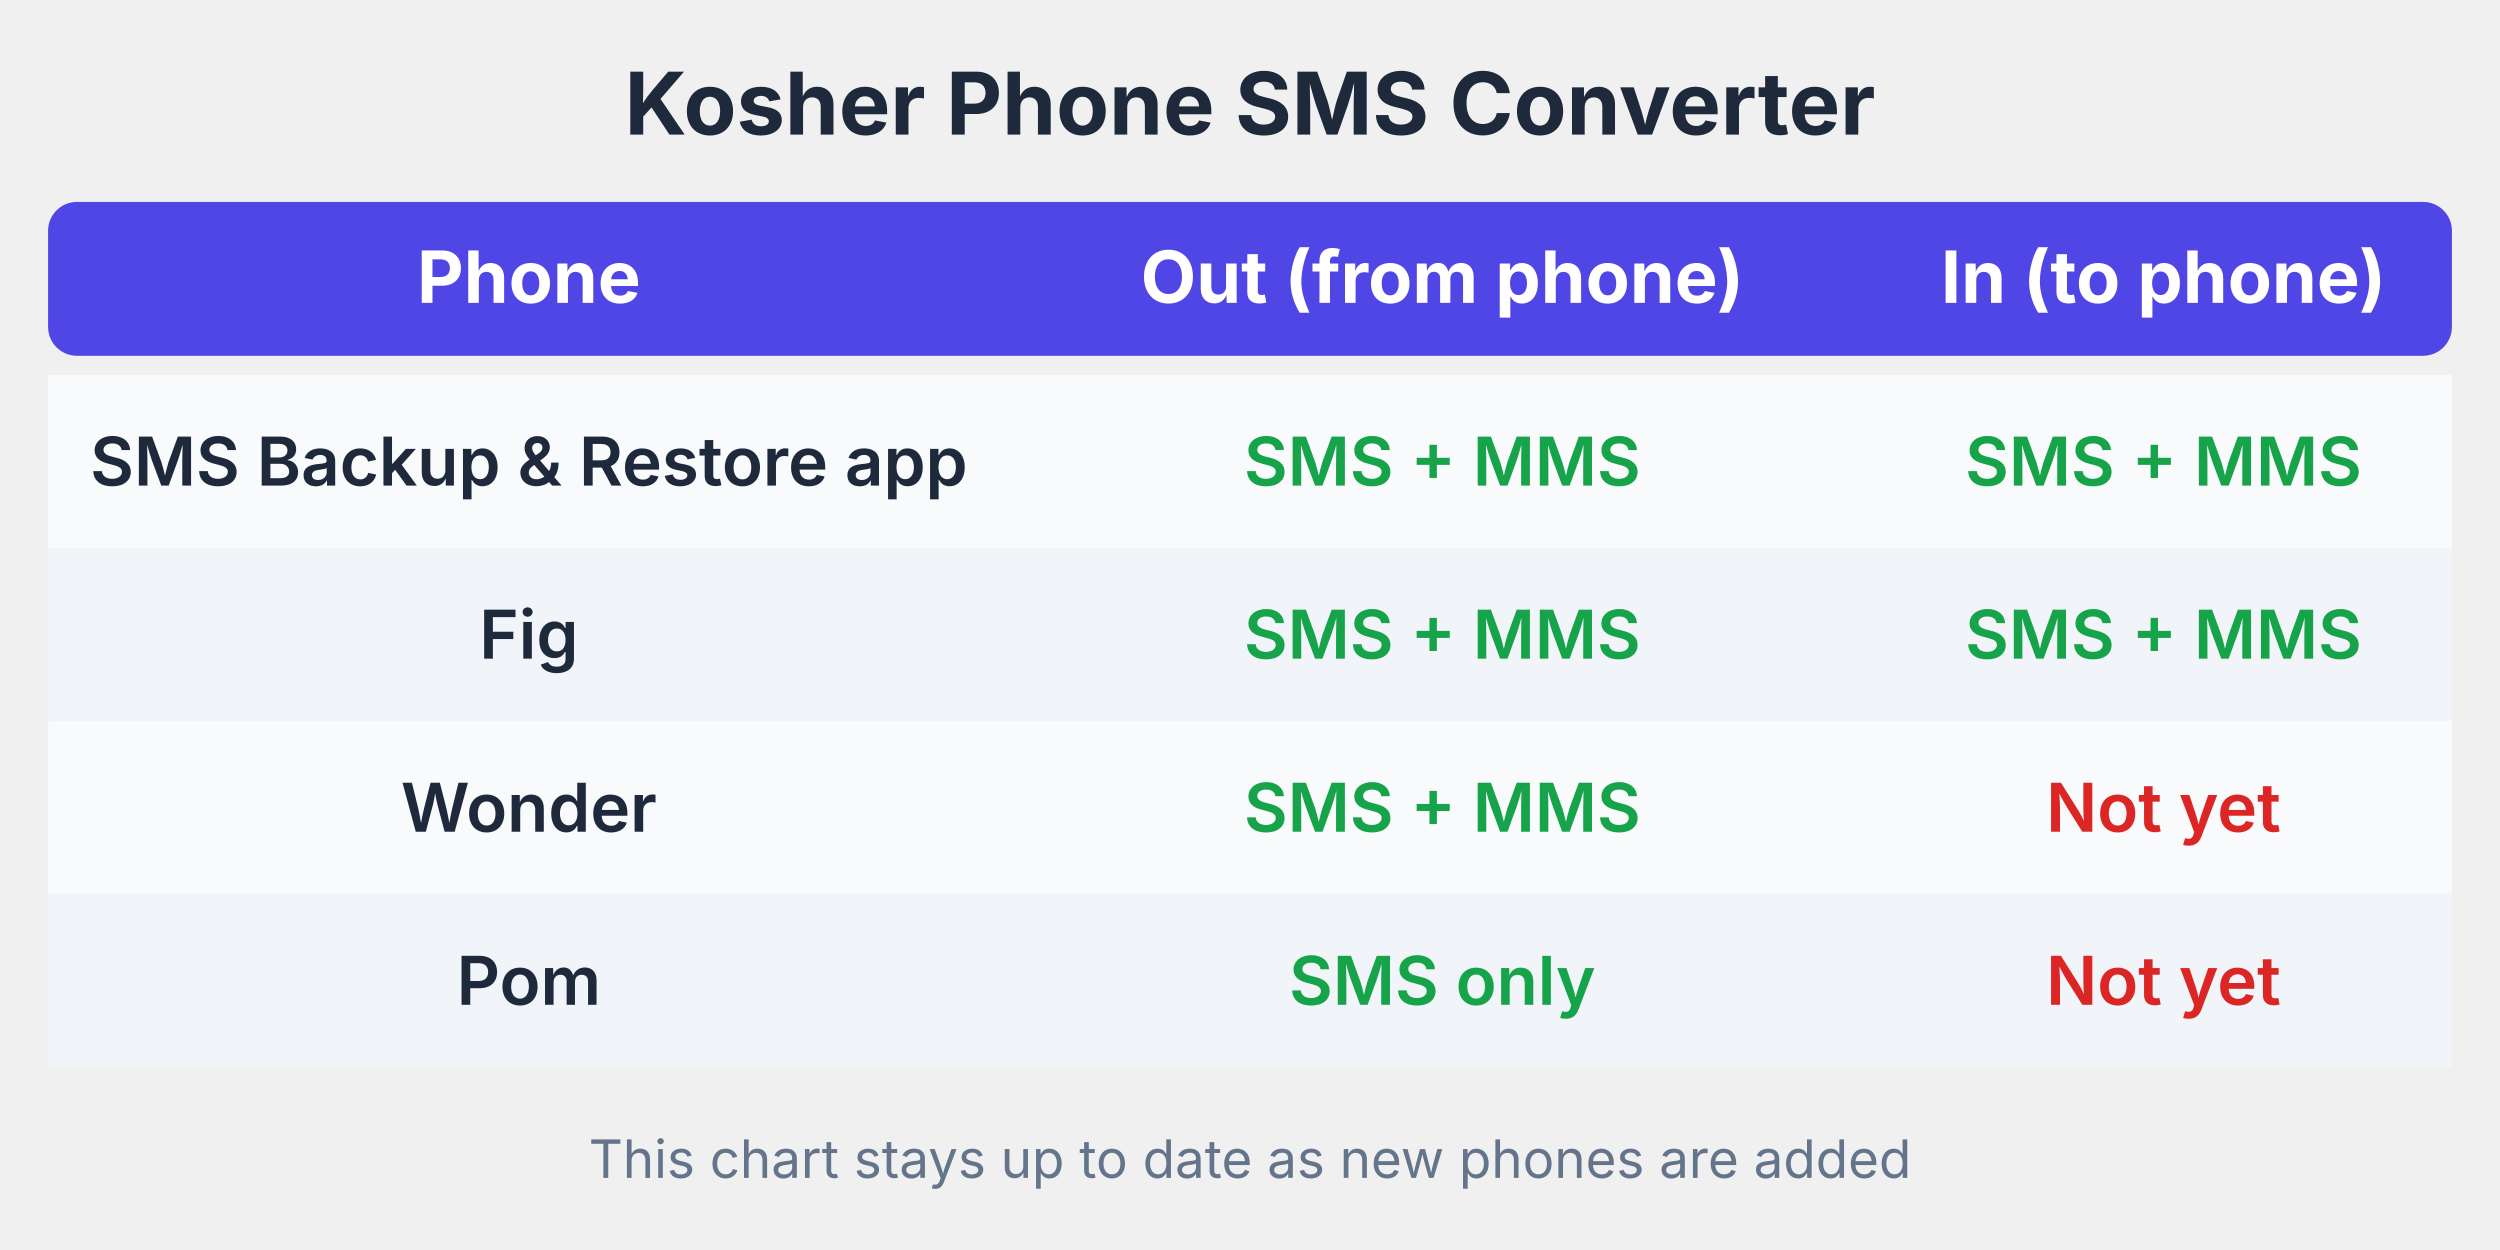
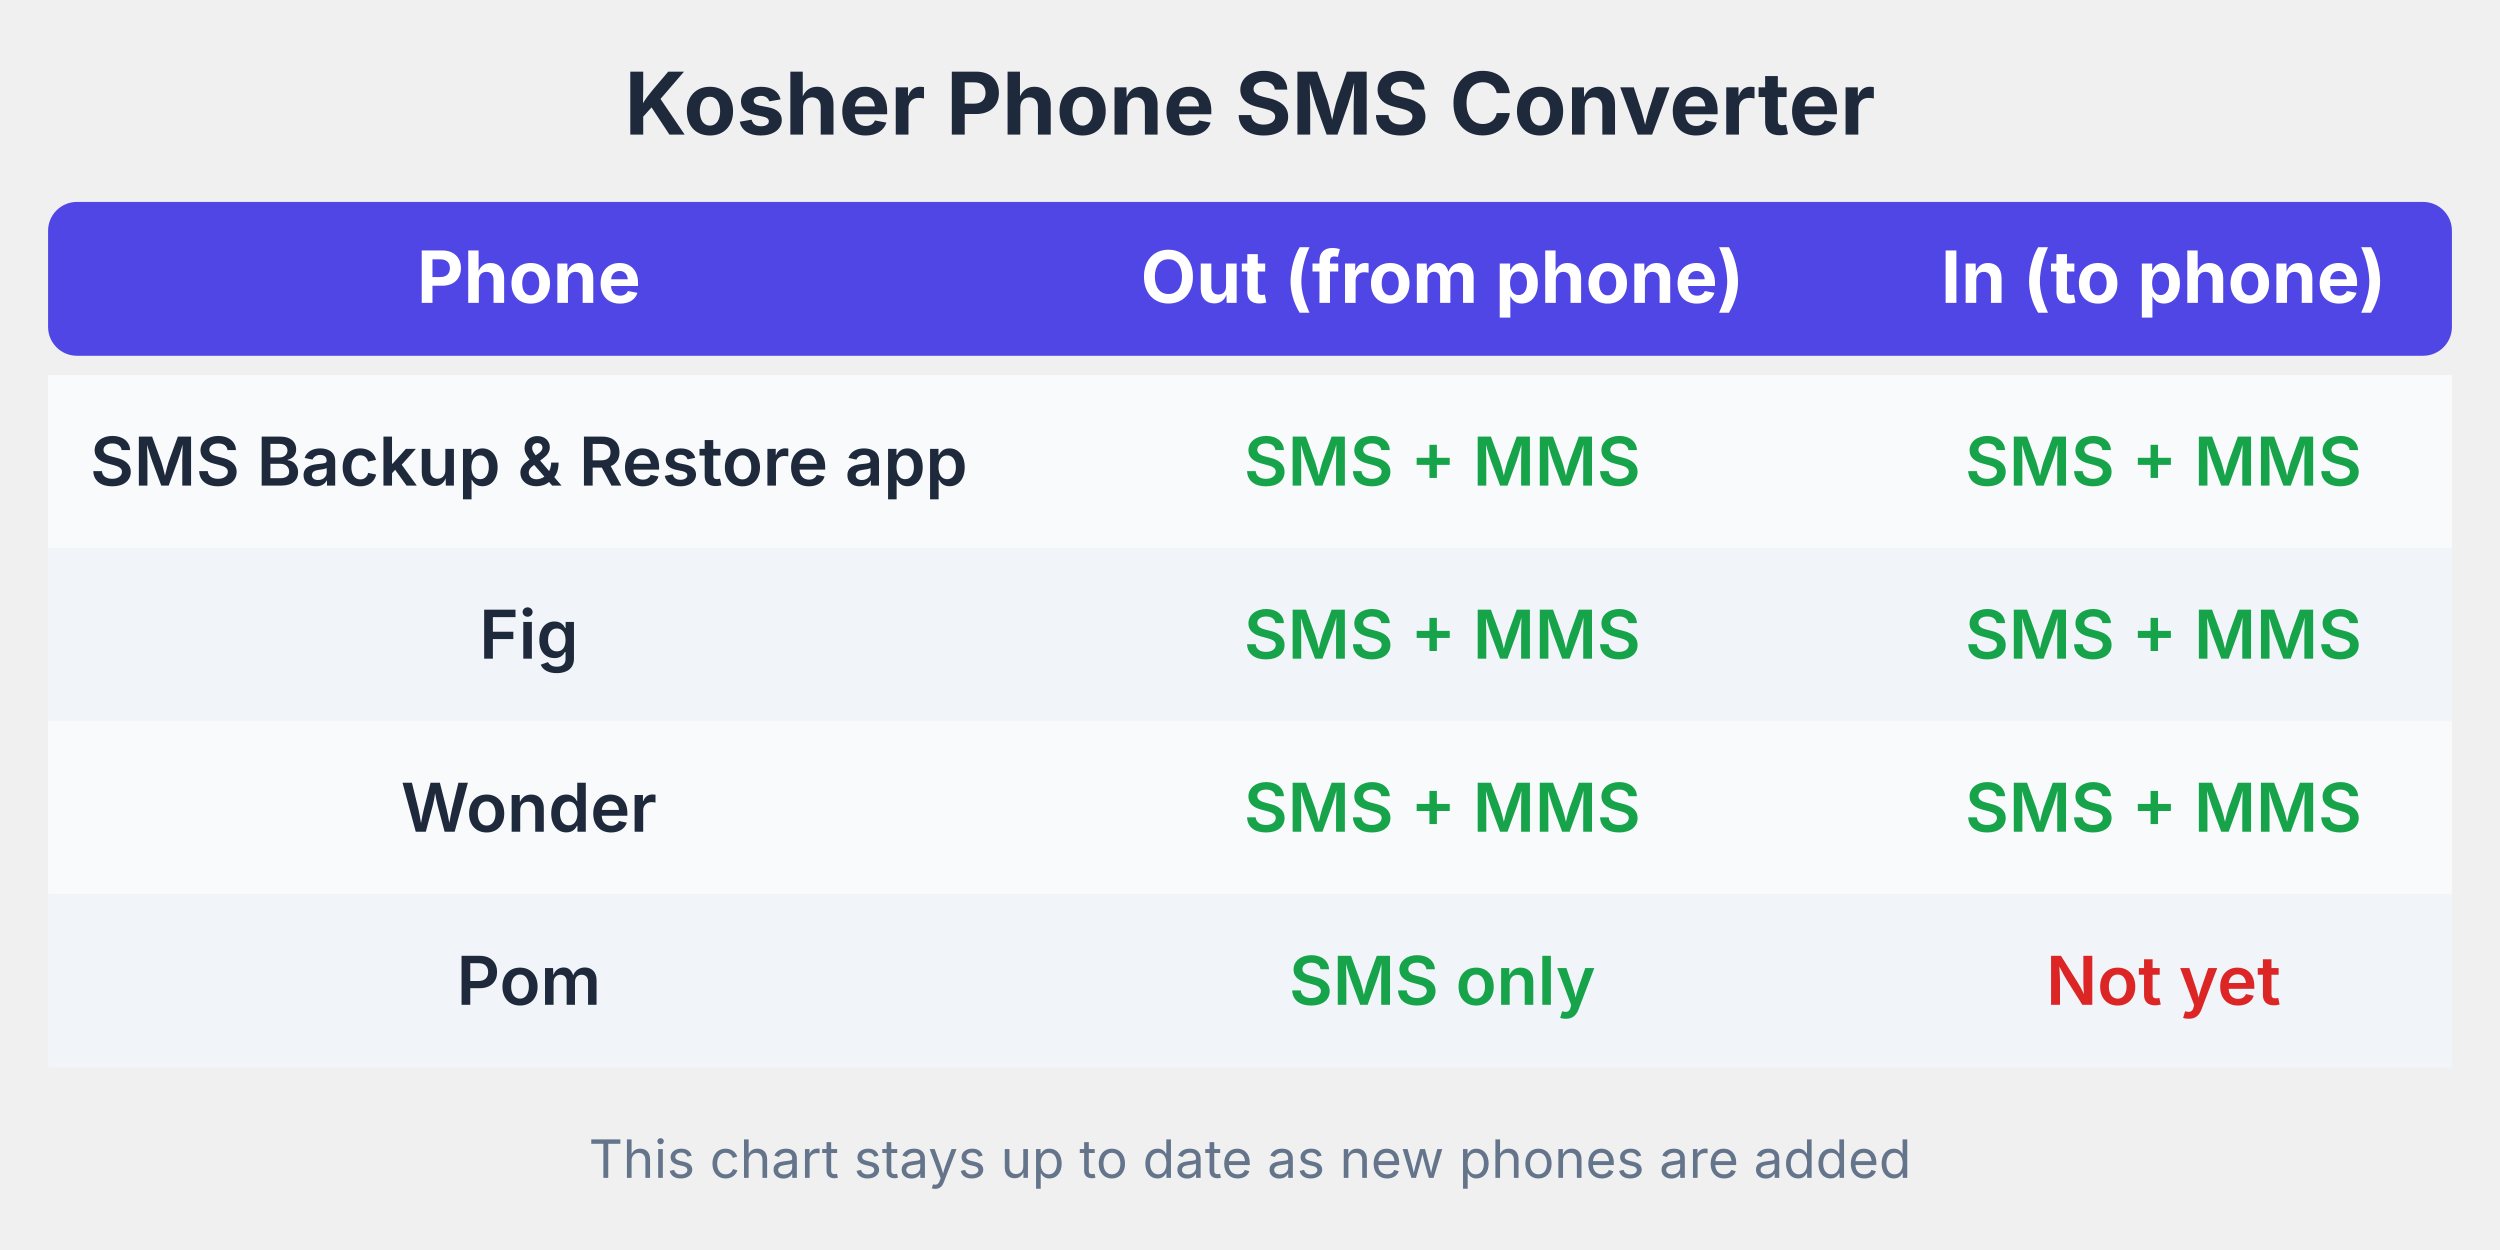
<svg xmlns="http://www.w3.org/2000/svg" width="520" height="260" viewBox="0 0 520 260">
  <style>
    text { font-family: -apple-system, BlinkMacSystemFont, 'Segoe UI', sans-serif; font-size: 14px; fill: #1e293b; }
    .header { font-weight: 700; font-size: 15px; fill: #fff; }
    .phone { font-weight: 600; }
    .phone-sub { font-size: 10px; fill: #64748b; font-weight: 400; }
    .yes { fill: #16a34a; font-weight: 600; }
    .no { fill: #dc2626; font-weight: 600; }
    .warn { fill: #d97706; font-weight: 600; }
    .title { font-size: 18px; font-weight: 700; fill: #1e293b; }
    .footnote { font-size: 11px; fill: #64748b; }
  </style>
  <text x="260" y="28" text-anchor="middle" class="title">Kosher Phone SMS Converter</text>
  <rect x="10" y="42" width="500" height="32" rx="6" fill="#4f46e5" />
  <text x="110" y="63" text-anchor="middle" class="header">Phone</text>
  <text x="300" y="63" text-anchor="middle" class="header">Out (from phone)</text>
  <text x="450" y="63" text-anchor="middle" class="header">In (to phone)</text>
  <rect x="10" y="78" width="500" height="36" rx="0" fill="#f8fafc" />
  <text x="110" y="101" text-anchor="middle" class="phone">SMS Backup &amp; Restore app</text>
  <text x="300" y="101" text-anchor="middle" class="yes">SMS + MMS</text>
  <text x="450" y="101" text-anchor="middle" class="yes">SMS + MMS</text>
  <rect x="10" y="114" width="500" height="36" rx="0" fill="#f1f5f9" />
  <text x="110" y="137" text-anchor="middle" class="phone">Fig</text>
  <text x="300" y="137" text-anchor="middle" class="yes">SMS + MMS</text>
  <text x="450" y="137" text-anchor="middle" class="yes">SMS + MMS</text>
  <rect x="10" y="150" width="500" height="36" rx="0" fill="#f8fafc" />
  <text x="110" y="173" text-anchor="middle" class="phone">Wonder</text>
  <text x="300" y="173" text-anchor="middle" class="yes">SMS + MMS</text>
-   <text x="450" y="173" text-anchor="middle" class="no">Not yet</text>
+   <text x="450" y="173" text-anchor="middle" class="yes">SMS + MMS</text>
  <rect x="10" y="186" width="500" height="36" rx="0" fill="#f1f5f9" />
  <text x="110" y="209" text-anchor="middle" class="phone">Pom</text>
  <text x="300" y="209" text-anchor="middle" class="yes">SMS only</text>
  <text x="450" y="209" text-anchor="middle" class="no">Not yet</text>
  <text x="260" y="245" text-anchor="middle" class="footnote">This chart stays up to date as new phones are added</text>
</svg>
